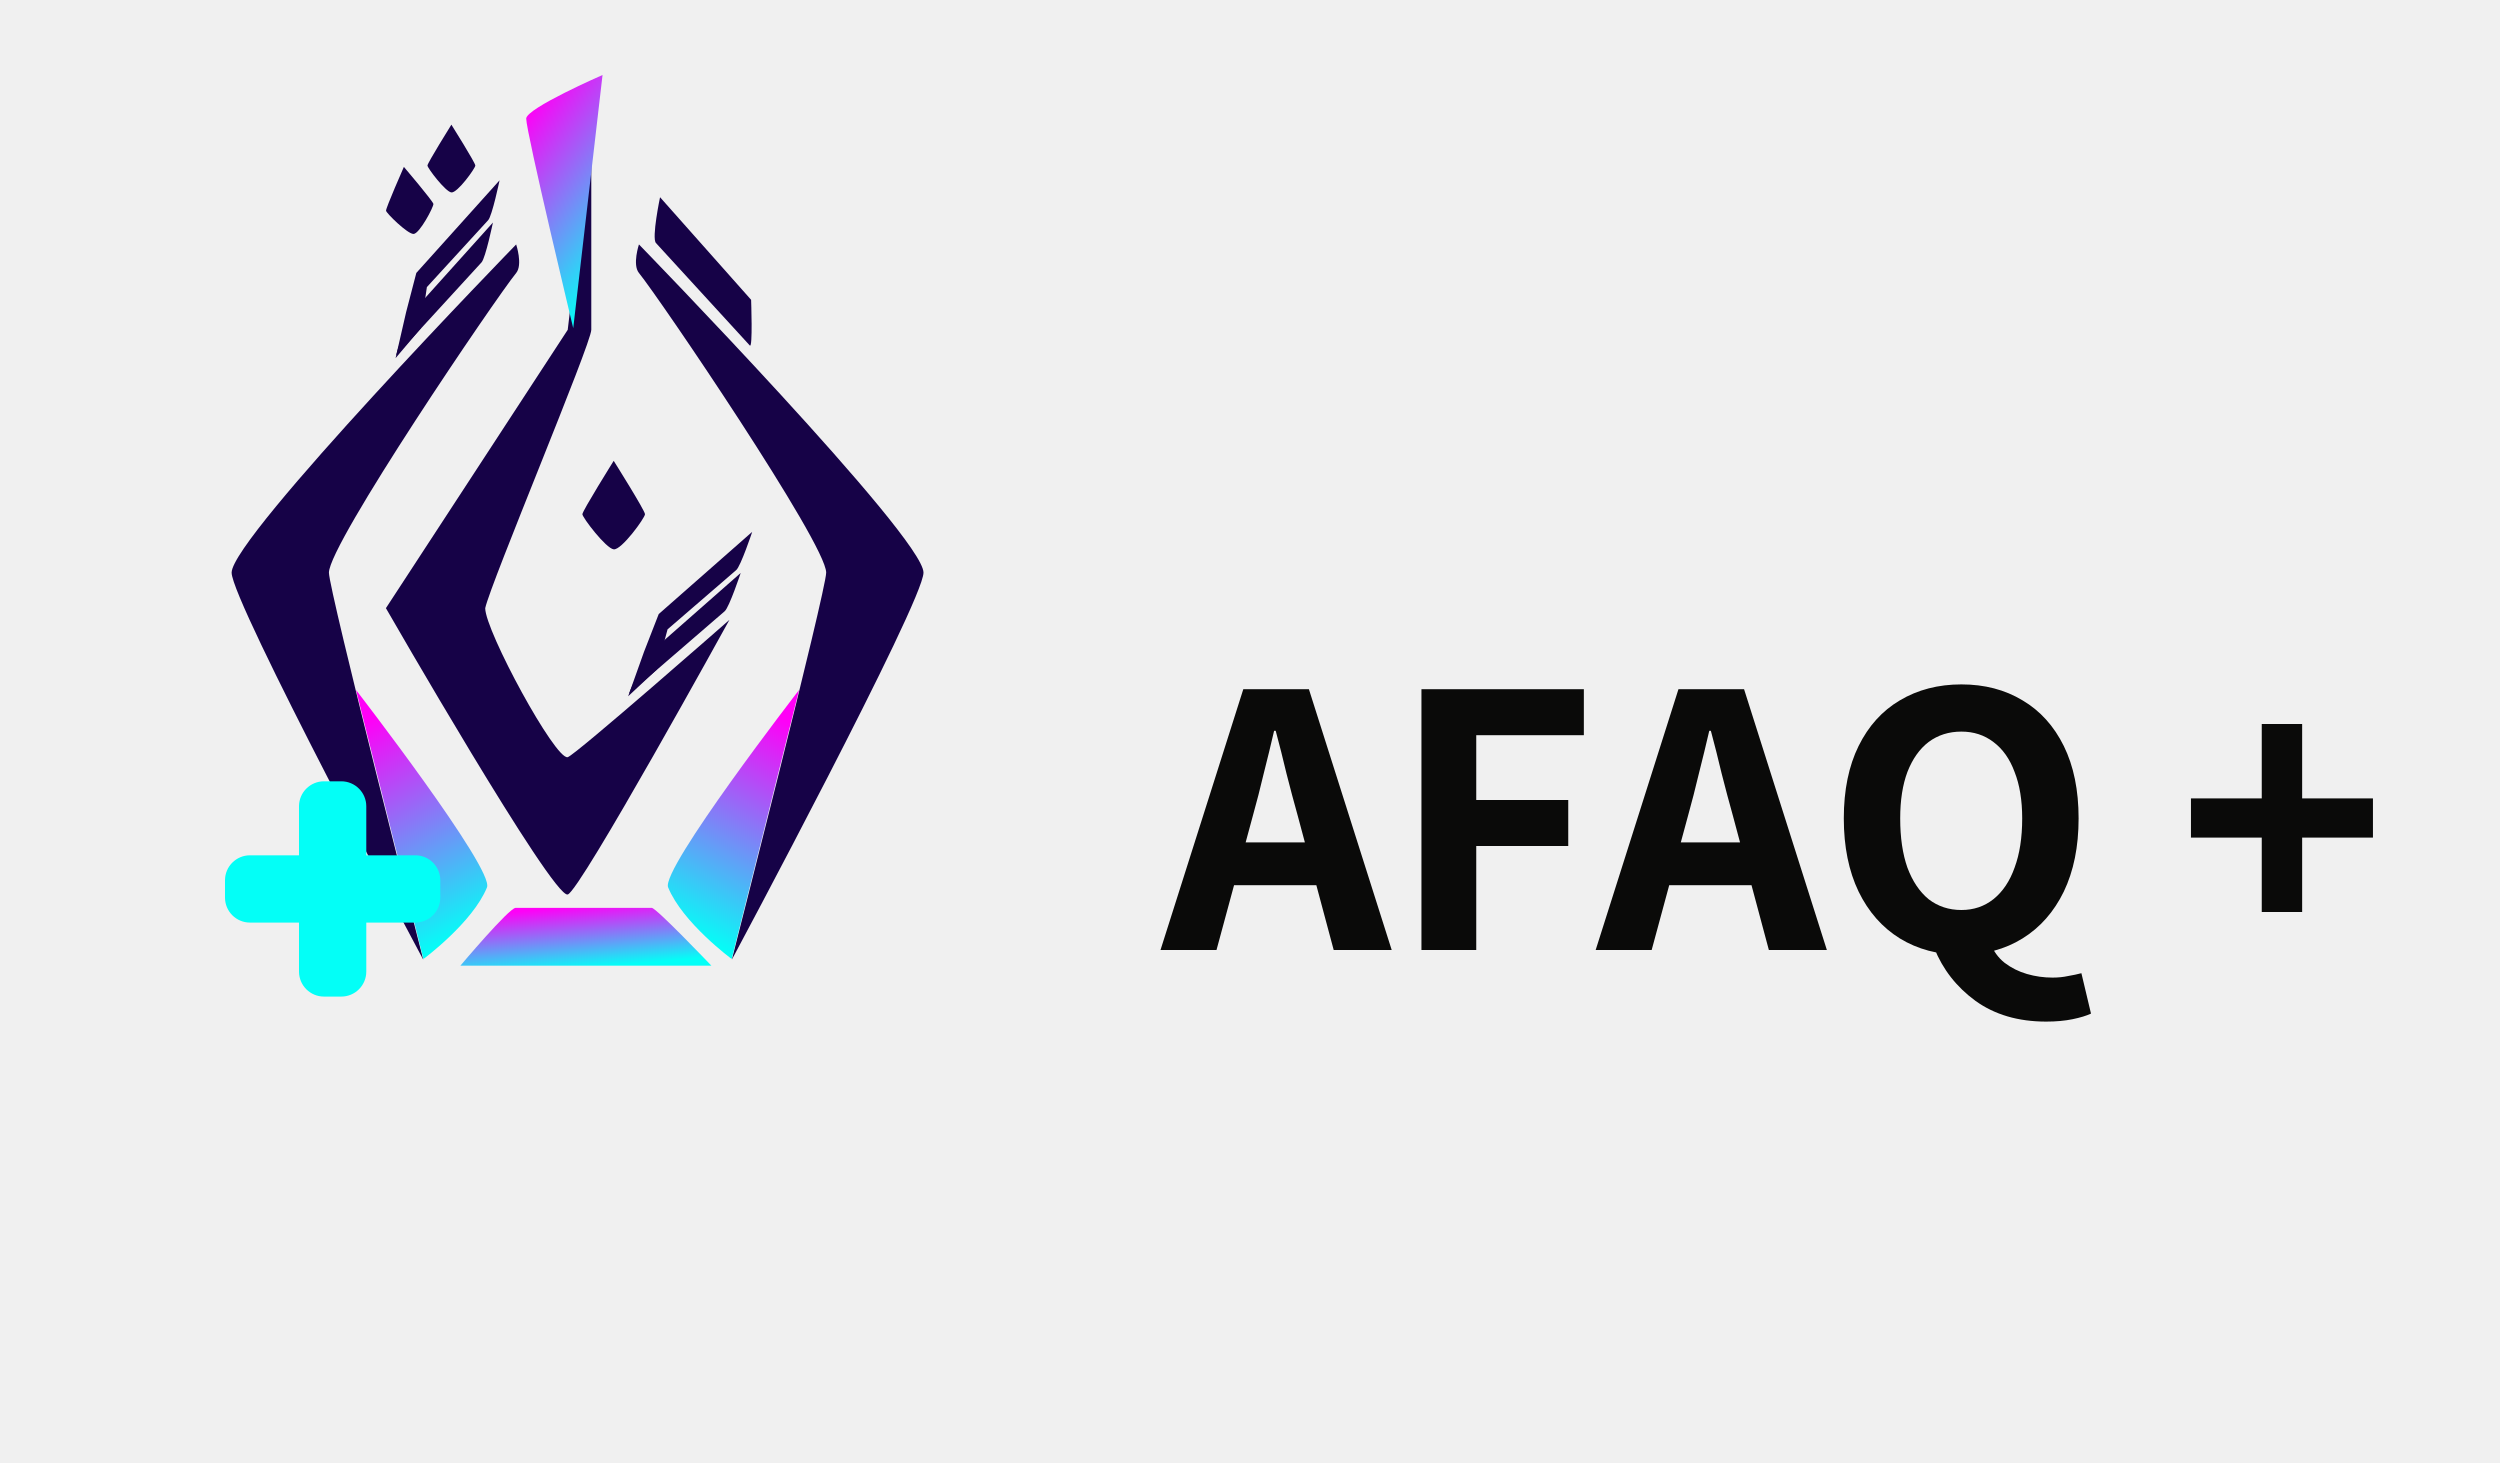
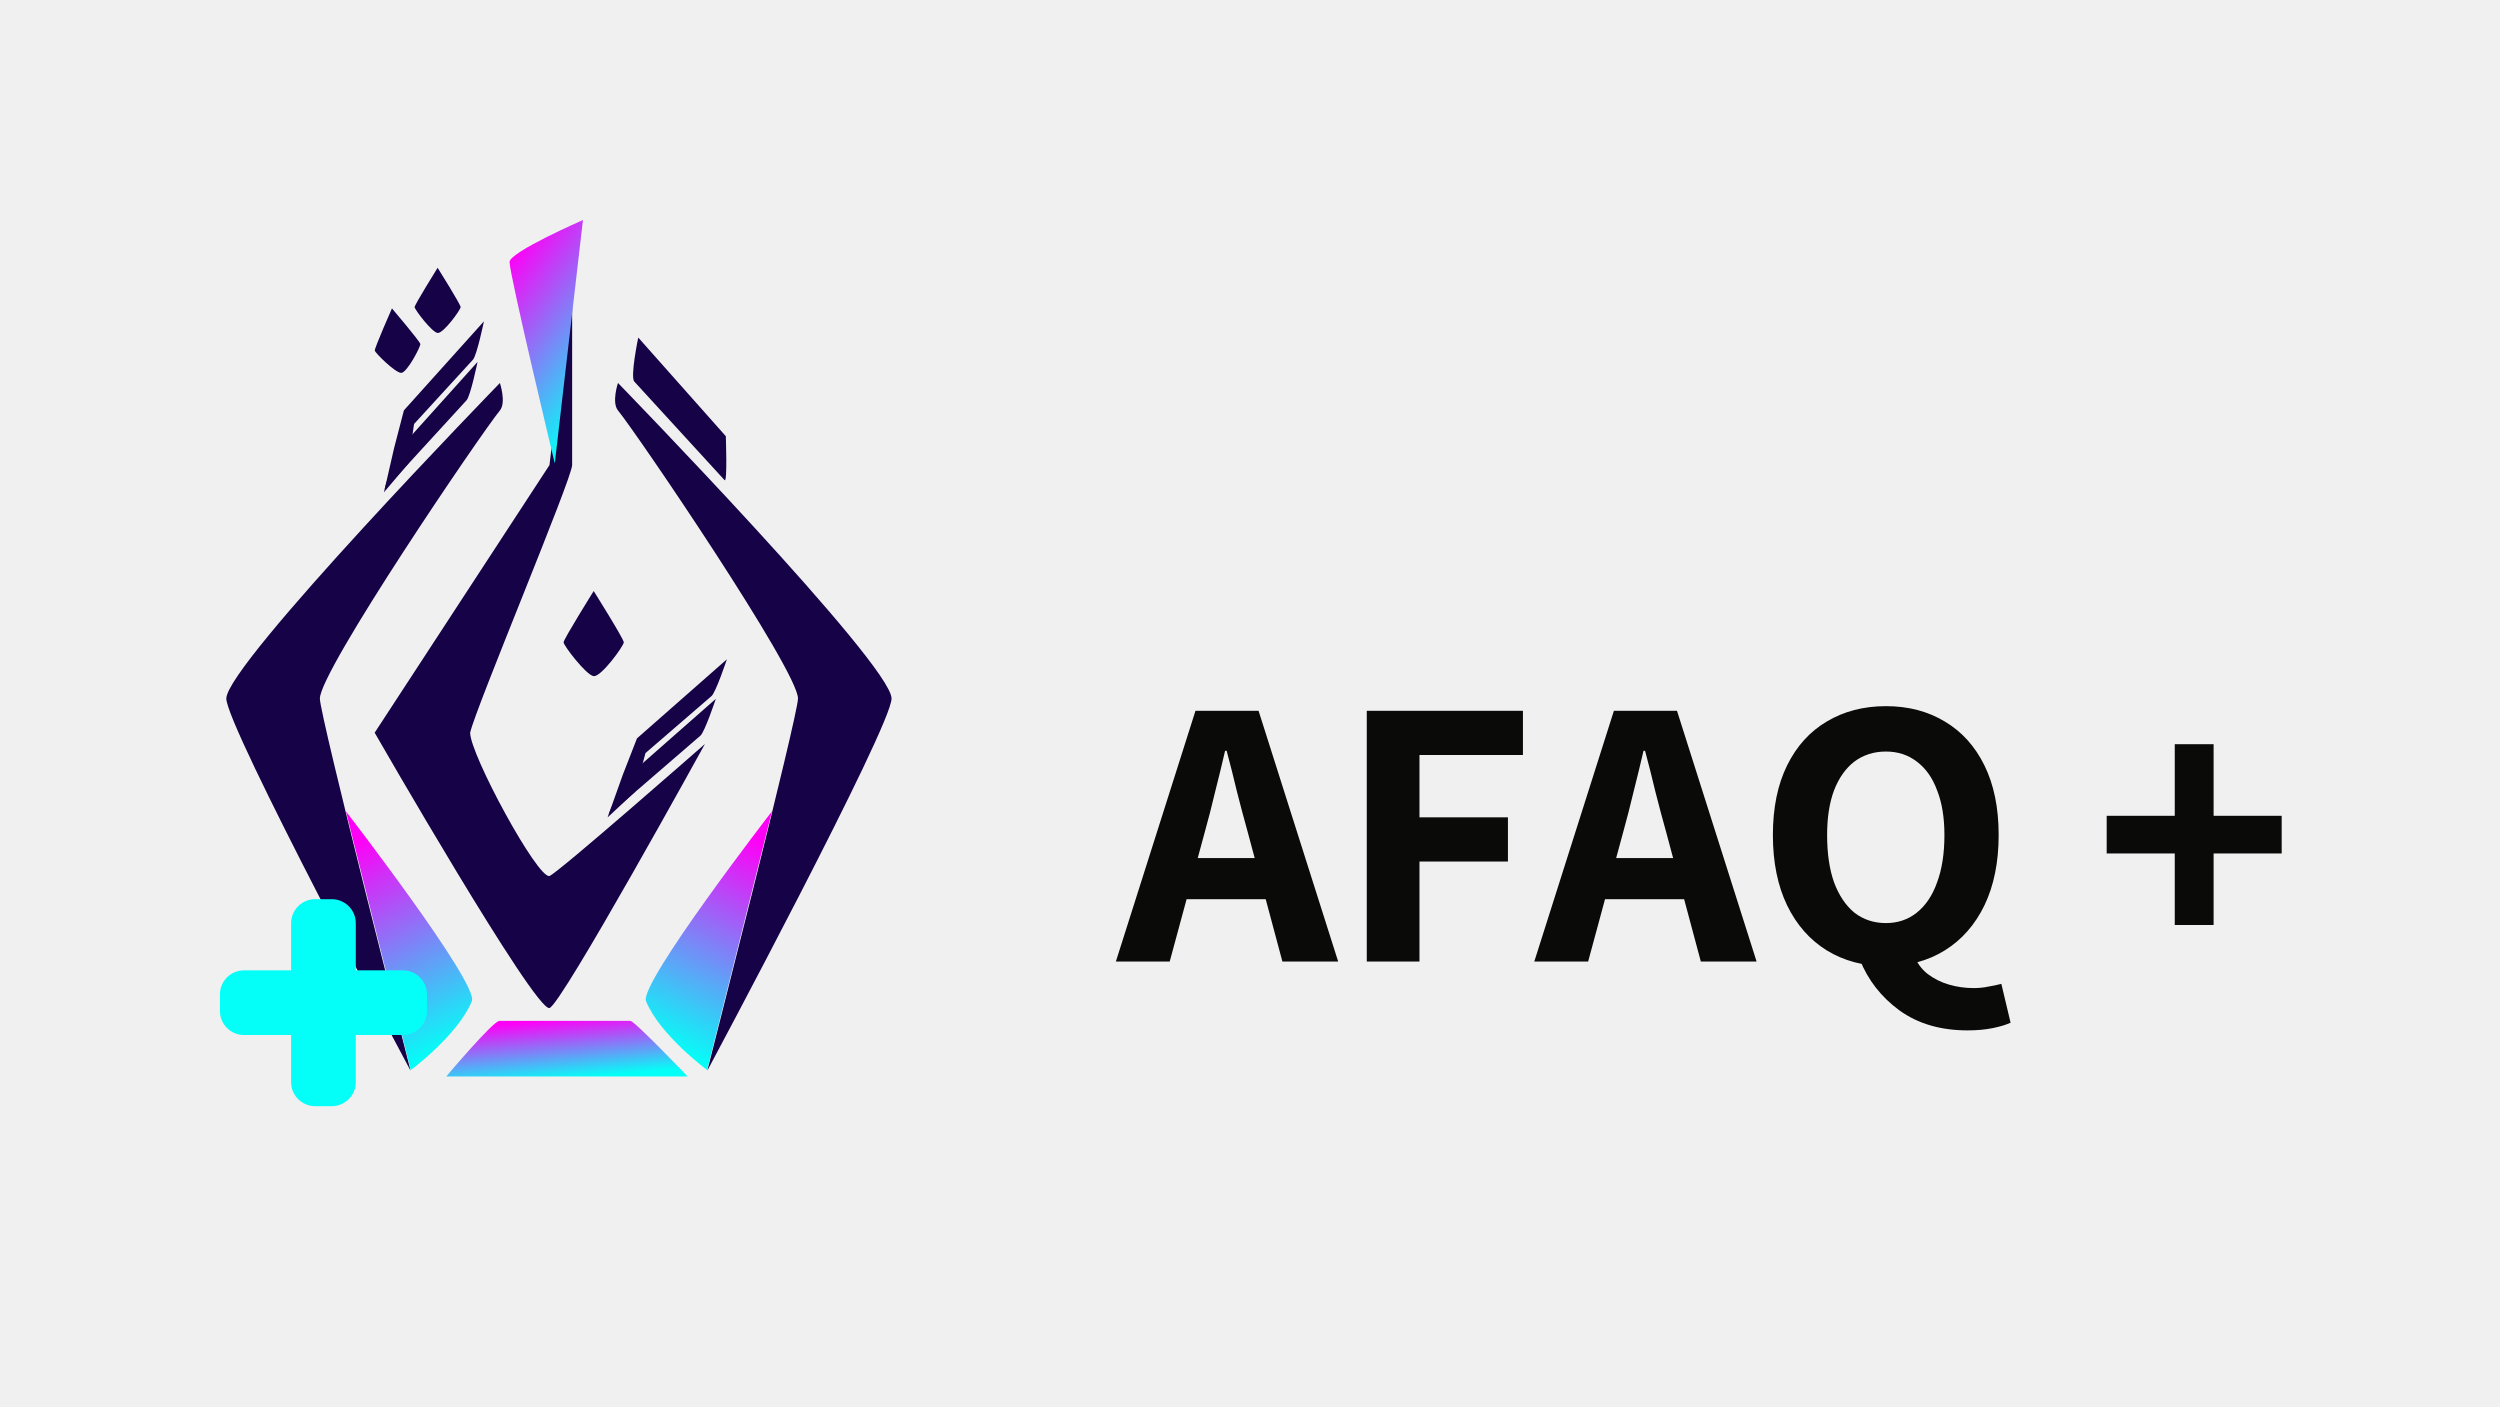
- <svg xmlns="http://www.w3.org/2000/svg" width="200" height="117" viewBox="0 0 200 117" fill="none">
-   <g clip-path="url(#clip0_158_417)">
-     <path d="M73.879 45.808C73.879 48.143 58.547 76.776 58.547 76.776C58.547 76.776 66.094 47.23 66.094 45.808C66.094 43.49 52.727 23.811 51.116 21.838C50.576 21.177 51.116 19.553 51.116 19.553C51.116 19.553 73.879 42.965 73.879 45.808Z" fill="#160247" />
-     <path d="M58.353 49.589C58.353 49.589 46.406 71.297 45.418 71.56C44.215 71.88 30.873 48.653 30.873 48.653L45.418 26.385L47.303 10.418V26.385C47.303 27.486 39.263 46.612 38.817 48.653C38.817 50.472 44.437 60.834 45.418 60.573C46.02 60.413 58.353 49.589 58.353 49.589Z" fill="#160247" />
-     <path d="M18.53 45.811C18.53 48.146 33.862 76.779 33.862 76.779C33.862 76.779 26.314 47.233 26.314 45.811C26.314 43.493 39.682 23.814 41.293 21.841C41.833 21.18 41.293 19.556 41.293 19.556C41.293 19.556 18.53 42.968 18.53 45.811Z" fill="#160247" />
-     <path d="M63.925 55.197L58.533 76.718C58.533 76.718 54.593 73.808 53.449 70.987C52.855 69.522 63.925 55.197 63.925 55.197Z" fill="url(#paint0_linear_158_417)" />
-     <path d="M28.483 55.199L33.875 76.72C33.875 76.72 37.815 73.81 38.959 70.989C39.553 69.525 28.483 55.199 28.483 55.199Z" fill="url(#paint1_linear_158_417)" />
-     <path d="M48.203 6L45.858 26.254C45.858 26.254 42.096 10.562 42.096 9.488C42.096 8.664 48.203 6 48.203 6Z" fill="url(#paint2_linear_158_417)" />
-     <path d="M52.142 72.63H41.248C40.728 72.63 36.829 77.256 36.829 77.256H56.912C56.912 77.256 52.501 72.63 52.142 72.63Z" fill="url(#paint3_linear_158_417)" />
-     <path d="M32.491 24.967L33.306 21.835L39.965 14.426C39.965 14.426 39.376 17.261 39.053 17.615L34.15 22.968L33.671 26.259L31.645 28.652L32.491 24.967Z" fill="#160247" />
-     <path d="M31.736 28.401L38.522 20.991C38.845 20.638 39.434 17.803 39.434 17.803L32.775 25.212C32.775 25.212 31.513 28.645 31.736 28.401Z" fill="#160247" />
-     <path d="M51.523 52.141L52.698 49.124L60.178 42.545C60.178 42.545 59.262 45.292 58.899 45.605L53.404 50.349L52.544 53.562L50.252 55.701L51.523 52.141Z" fill="#160247" />
-     <path d="M50.372 55.463L57.977 48.897C58.34 48.584 59.256 45.837 59.256 45.837L51.776 52.416C51.776 52.416 50.122 55.679 50.372 55.463Z" fill="#160247" />
-     <path d="M59.985 27.64L52.476 19.441C52.118 19.05 52.804 15.778 52.804 15.778L60.089 23.985C60.089 23.985 60.232 27.91 59.985 27.64Z" fill="#160247" />
-     <path d="M51.6 41.136C51.6 40.846 49.096 36.866 49.096 36.866C49.096 36.866 46.591 40.872 46.591 41.136C46.591 41.399 48.472 43.872 49.096 43.947C49.72 44.023 51.6 41.426 51.6 41.136Z" fill="#160247" />
-     <path d="M38.026 13.242C38.026 13.02 36.111 9.973 36.111 9.973C36.111 9.973 34.197 13.04 34.197 13.242C34.197 13.444 35.635 15.337 36.111 15.395C36.588 15.453 38.026 13.464 38.026 13.242Z" fill="#160247" />
-     <path d="M34.672 16.313C34.64 16.093 32.311 13.35 32.311 13.35C32.311 13.35 30.854 16.659 30.883 16.859C30.912 17.058 32.604 18.727 33.084 18.716C33.565 18.706 34.704 16.533 34.672 16.313Z" fill="#160247" />
-     <path d="M27.303 62.504H25.92C24.816 62.504 23.92 63.399 23.92 64.504V77.727C23.92 78.831 24.816 79.727 25.92 79.727H27.303C28.407 79.727 29.303 78.831 29.303 77.727V64.504C29.303 63.399 28.407 62.504 27.303 62.504Z" fill="#03FFF7" />
-     <path d="M18 70.424V71.807C18 72.911 18.895 73.807 20 73.807H33.223C34.328 73.807 35.223 72.911 35.223 71.807V70.424C35.223 69.32 34.328 68.424 33.223 68.424H20C18.895 68.424 18 69.32 18 70.424Z" fill="#03FFF7" />
-   </g>
-   <g clip-path="url(#clip1_158_417)">
-     <path d="M92.84 76L99.464 55.136H104.712L111.336 76H106.696L103.816 65.248C103.517 64.181 103.219 63.061 102.92 61.888C102.643 60.715 102.355 59.573 102.056 58.464H101.928C101.672 59.573 101.395 60.715 101.096 61.888C100.819 63.061 100.531 64.181 100.232 65.248L97.32 76H92.84ZM97.064 70.816V67.392H107.048V70.816H97.064ZM113.716 76V55.136H126.708V58.816H118.1V64H125.46V67.68H118.1V76H113.716ZM127.653 76L134.277 55.136H139.525L146.149 76H141.509L138.629 65.248C138.33 64.181 138.031 63.061 137.733 61.888C137.455 60.715 137.167 59.573 136.869 58.464H136.741C136.485 59.573 136.207 60.715 135.909 61.888C135.631 63.061 135.343 64.181 135.045 65.248L132.133 76H127.653ZM131.877 70.816V67.392H141.861V70.816H131.877ZM156.912 76.384C155.056 76.384 153.413 75.947 151.984 75.072C150.576 74.197 149.477 72.949 148.688 71.328C147.899 69.685 147.504 67.733 147.504 65.472C147.504 63.211 147.899 61.28 148.688 59.68C149.477 58.08 150.576 56.864 151.984 56.032C153.413 55.179 155.056 54.752 156.912 54.752C158.768 54.752 160.4 55.179 161.808 56.032C163.216 56.864 164.315 58.08 165.104 59.68C165.893 61.28 166.288 63.211 166.288 65.472C166.288 67.733 165.893 69.685 165.104 71.328C164.315 72.949 163.216 74.197 161.808 75.072C160.4 75.947 158.768 76.384 156.912 76.384ZM163.696 81.728C161.456 81.728 159.568 81.173 158.032 80.064C156.517 78.955 155.419 77.547 154.736 75.84L159.216 75.424C159.472 76.085 159.856 76.619 160.368 77.024C160.901 77.429 161.499 77.728 162.16 77.92C162.821 78.112 163.504 78.208 164.208 78.208C164.656 78.208 165.072 78.165 165.456 78.08C165.84 78.016 166.192 77.941 166.512 77.856L167.28 81.088C166.917 81.259 166.427 81.408 165.808 81.536C165.189 81.664 164.485 81.728 163.696 81.728ZM156.912 72.8C157.893 72.8 158.747 72.512 159.472 71.936C160.219 71.339 160.784 70.496 161.168 69.408C161.573 68.32 161.776 67.008 161.776 65.472C161.776 64.021 161.573 62.784 161.168 61.76C160.784 60.715 160.219 59.915 159.472 59.36C158.747 58.805 157.893 58.528 156.912 58.528C155.909 58.528 155.035 58.805 154.288 59.36C153.563 59.915 152.997 60.715 152.592 61.76C152.208 62.784 152.016 64.021 152.016 65.472C152.016 67.008 152.208 68.32 152.592 69.408C152.997 70.496 153.563 71.339 154.288 71.936C155.035 72.512 155.909 72.8 156.912 72.8ZM180.94 72.96V67.008H175.276V63.872H180.94V57.92H184.172V63.872H189.836V67.008H184.172V72.96H180.94Z" fill="#0A0A09" />
-   </g>
+ <svg xmlns="http://www.w3.org/2000/svg" width="208" height="117" viewBox="0 0 208 117" fill="none">
+   <path d="M92.84 80L99.464 59.136H104.712L111.336 80H106.696L103.816 69.248C103.517 68.181 103.219 67.061 102.92 65.888C102.643 64.715 102.355 63.573 102.056 62.464H101.928C101.672 63.573 101.395 64.715 101.096 65.888C100.819 67.061 100.531 68.181 100.232 69.248L97.32 80H92.84ZM97.064 74.816V71.392H107.048V74.816H97.064ZM113.716 80V59.136H126.708V62.816H118.1V68H125.46V71.68H118.1V80H113.716ZM127.652 80L134.277 59.136H139.525L146.149 80H141.509L138.629 69.248C138.33 68.181 138.031 67.061 137.733 65.888C137.455 64.715 137.167 63.573 136.869 62.464H136.741C136.485 63.573 136.207 64.715 135.909 65.888C135.631 67.061 135.343 68.181 135.045 69.248L132.133 80H127.652ZM131.877 74.816V71.392H141.861V74.816H131.877ZM156.912 80.384C155.056 80.384 153.413 79.947 151.984 79.072C150.576 78.197 149.477 76.949 148.688 75.328C147.899 73.685 147.504 71.733 147.504 69.472C147.504 67.211 147.899 65.28 148.688 63.68C149.477 62.08 150.576 60.864 151.984 60.032C153.413 59.179 155.056 58.752 156.912 58.752C158.768 58.752 160.4 59.179 161.808 60.032C163.216 60.864 164.315 62.08 165.104 63.68C165.893 65.28 166.288 67.211 166.288 69.472C166.288 71.733 165.893 73.685 165.104 75.328C164.315 76.949 163.216 78.197 161.808 79.072C160.4 79.947 158.768 80.384 156.912 80.384ZM163.696 85.728C161.456 85.728 159.568 85.173 158.032 84.064C156.517 82.955 155.419 81.547 154.736 79.84L159.216 79.424C159.472 80.085 159.856 80.619 160.368 81.024C160.901 81.429 161.499 81.728 162.16 81.92C162.821 82.112 163.504 82.208 164.208 82.208C164.656 82.208 165.072 82.165 165.456 82.08C165.84 82.016 166.192 81.941 166.512 81.856L167.28 85.088C166.917 85.259 166.427 85.408 165.808 85.536C165.189 85.664 164.485 85.728 163.696 85.728ZM156.912 76.8C157.893 76.8 158.747 76.512 159.472 75.936C160.219 75.339 160.784 74.496 161.168 73.408C161.573 72.32 161.776 71.008 161.776 69.472C161.776 68.021 161.573 66.784 161.168 65.76C160.784 64.715 160.219 63.915 159.472 63.36C158.747 62.805 157.893 62.528 156.912 62.528C155.909 62.528 155.035 62.805 154.288 63.36C153.563 63.915 152.997 64.715 152.592 65.76C152.208 66.784 152.016 68.021 152.016 69.472C152.016 71.008 152.208 72.32 152.592 73.408C152.997 74.496 153.563 75.339 154.288 75.936C155.035 76.512 155.909 76.8 156.912 76.8ZM180.94 76.96V71.008H175.276V67.872H180.94V61.92H184.172V67.872H189.836V71.008H184.172V76.96H180.94Z" fill="#0A0A09" />
+   <path d="M74.177 58.117C74.178 60.452 58.846 89.085 58.846 89.085C58.846 89.085 66.393 59.539 66.393 58.117C66.393 55.799 53.026 36.12 51.415 34.147C50.875 33.486 51.415 31.862 51.415 31.862C51.415 31.862 74.177 55.274 74.177 58.117Z" fill="#160247" />
+   <path d="M58.652 61.897C58.652 61.897 46.705 83.605 45.717 83.868C44.514 84.188 31.172 60.961 31.172 60.961L45.717 38.694L47.602 22.726L47.602 38.694C47.602 39.794 39.563 58.92 39.116 60.961C39.116 62.78 44.736 73.142 45.717 72.881C46.319 72.721 58.652 61.897 58.652 61.897Z" fill="#160247" />
+   <path d="M18.829 58.12C18.829 60.455 34.161 89.088 34.161 89.088C34.161 89.088 26.613 59.542 26.613 58.12C26.613 55.802 39.981 36.123 41.592 34.15C42.132 33.489 41.592 31.865 41.592 31.865C41.592 31.865 18.829 55.277 18.829 58.12Z" fill="#160247" />
+   <path d="M64.224 67.505L58.832 89.025C58.832 89.025 54.892 86.115 53.748 83.295C53.154 81.83 64.224 67.505 64.224 67.505Z" fill="url(#paint0_linear_4939_735)" />
+   <path d="M28.783 67.507L34.174 89.027C34.174 89.027 38.114 86.118 39.258 83.297C39.852 81.832 28.783 67.507 28.783 67.507Z" fill="url(#paint1_linear_4939_735)" />
+   <path d="M48.502 18.307L46.157 38.561C46.157 38.561 42.395 22.869 42.395 21.796C42.395 20.971 48.502 18.307 48.502 18.307Z" fill="url(#paint2_linear_4939_735)" />
+   <path d="M52.442 84.938H41.547C41.027 84.938 37.128 89.563 37.128 89.563H57.211C57.211 89.563 52.8 84.938 52.442 84.938Z" fill="url(#paint3_linear_4939_735)" />
+   <path d="M32.79 37.275L33.605 34.142L40.264 26.733C40.264 26.733 39.675 29.569 39.352 29.922L34.449 35.276L33.97 38.567L31.945 40.96L32.79 37.275Z" fill="#160247" />
+   <path d="M32.035 40.709L38.821 33.299C39.145 32.946 39.733 30.11 39.733 30.11L33.074 37.519C33.074 37.519 31.812 40.953 32.035 40.709Z" fill="#160247" />
+   <path d="M51.822 64.448L52.997 61.432L60.477 54.853C60.477 54.853 59.561 57.6 59.198 57.913L53.703 62.657L52.843 65.87L50.551 68.009L51.822 64.448Z" fill="#160247" />
+   <path d="M50.671 67.77L58.276 61.205C58.639 60.892 59.555 58.144 59.555 58.144L52.075 64.724C52.075 64.724 50.421 67.986 50.671 67.77Z" fill="#160247" />
+   <path d="M60.284 39.948L52.775 31.748C52.417 31.358 53.103 28.086 53.103 28.086L60.388 36.293C60.388 36.293 60.532 40.218 60.284 39.948Z" fill="#160247" />
+   <path d="M51.899 53.443C51.899 53.154 49.395 49.174 49.395 49.174C49.395 49.174 46.89 53.18 46.89 53.443C46.89 53.707 48.771 56.179 49.395 56.255C50.019 56.33 51.899 53.733 51.899 53.443Z" fill="#160247" />
+   <path d="M38.325 25.55C38.325 25.328 36.41 22.28 36.41 22.28C36.41 22.28 34.496 25.348 34.496 25.55C34.496 25.752 35.934 27.645 36.41 27.703C36.887 27.76 38.325 25.772 38.325 25.55Z" fill="#160247" />
+   <path d="M34.971 28.62C34.94 28.4 32.61 25.657 32.61 25.657C32.61 25.657 31.153 28.966 31.182 29.166C31.211 29.366 32.903 31.035 33.383 31.024C33.864 31.013 35.003 28.84 34.971 28.62Z" fill="#160247" />
+   <rect x="24.22" y="74.811" width="5.382" height="17.223" rx="2" fill="#03FFF7" />
+   <rect x="18.299" y="86.114" width="5.382" height="17.223" rx="2" transform="rotate(-90 18.2991 86.1143)" fill="#03FFF7" />
  <defs>
-     <linearGradient id="paint0_linear_158_417" x1="55.555" y1="75.036" x2="63.864" y2="58.117" gradientUnits="userSpaceOnUse">
+     <linearGradient id="paint0_linear_4939_735" x1="55.854" y1="87.344" x2="64.163" y2="70.424" gradientUnits="userSpaceOnUse">
      <stop stop-color="#03FFF7" />
      <stop offset="1" stop-color="#FF00F7" />
    </linearGradient>
-     <linearGradient id="paint1_linear_158_417" x1="36.853" y1="75.038" x2="28.544" y2="58.118" gradientUnits="userSpaceOnUse">
+     <linearGradient id="paint1_linear_4939_735" x1="37.152" y1="87.346" x2="28.843" y2="70.426" gradientUnits="userSpaceOnUse">
      <stop stop-color="#03FFF7" />
      <stop offset="1" stop-color="#FF00F7" />
    </linearGradient>
-     <linearGradient id="paint2_linear_158_417" x1="47.375" y1="24.237" x2="36.736" y2="16.133" gradientUnits="userSpaceOnUse">
+     <linearGradient id="paint2_linear_4939_735" x1="47.674" y1="36.544" x2="37.035" y2="28.44" gradientUnits="userSpaceOnUse">
      <stop stop-color="#03FFF7" />
      <stop offset="1" stop-color="#FF00F7" />
    </linearGradient>
-     <linearGradient id="paint3_linear_158_417" x1="54.311" y1="76.795" x2="53.853" y2="71.783" gradientUnits="userSpaceOnUse">
+     <linearGradient id="paint3_linear_4939_735" x1="54.61" y1="89.102" x2="54.152" y2="84.091" gradientUnits="userSpaceOnUse">
      <stop stop-color="#03FFF7" />
      <stop offset="1" stop-color="#FF00F7" />
    </linearGradient>
-     <clipPath id="clip0_158_417">
-       <rect width="100" height="117" fill="white" />
-     </clipPath>
-     <clipPath id="clip1_158_417">
-       <rect width="98" height="28" fill="white" transform="translate(92 54)" />
-     </clipPath>
  </defs>
</svg>
